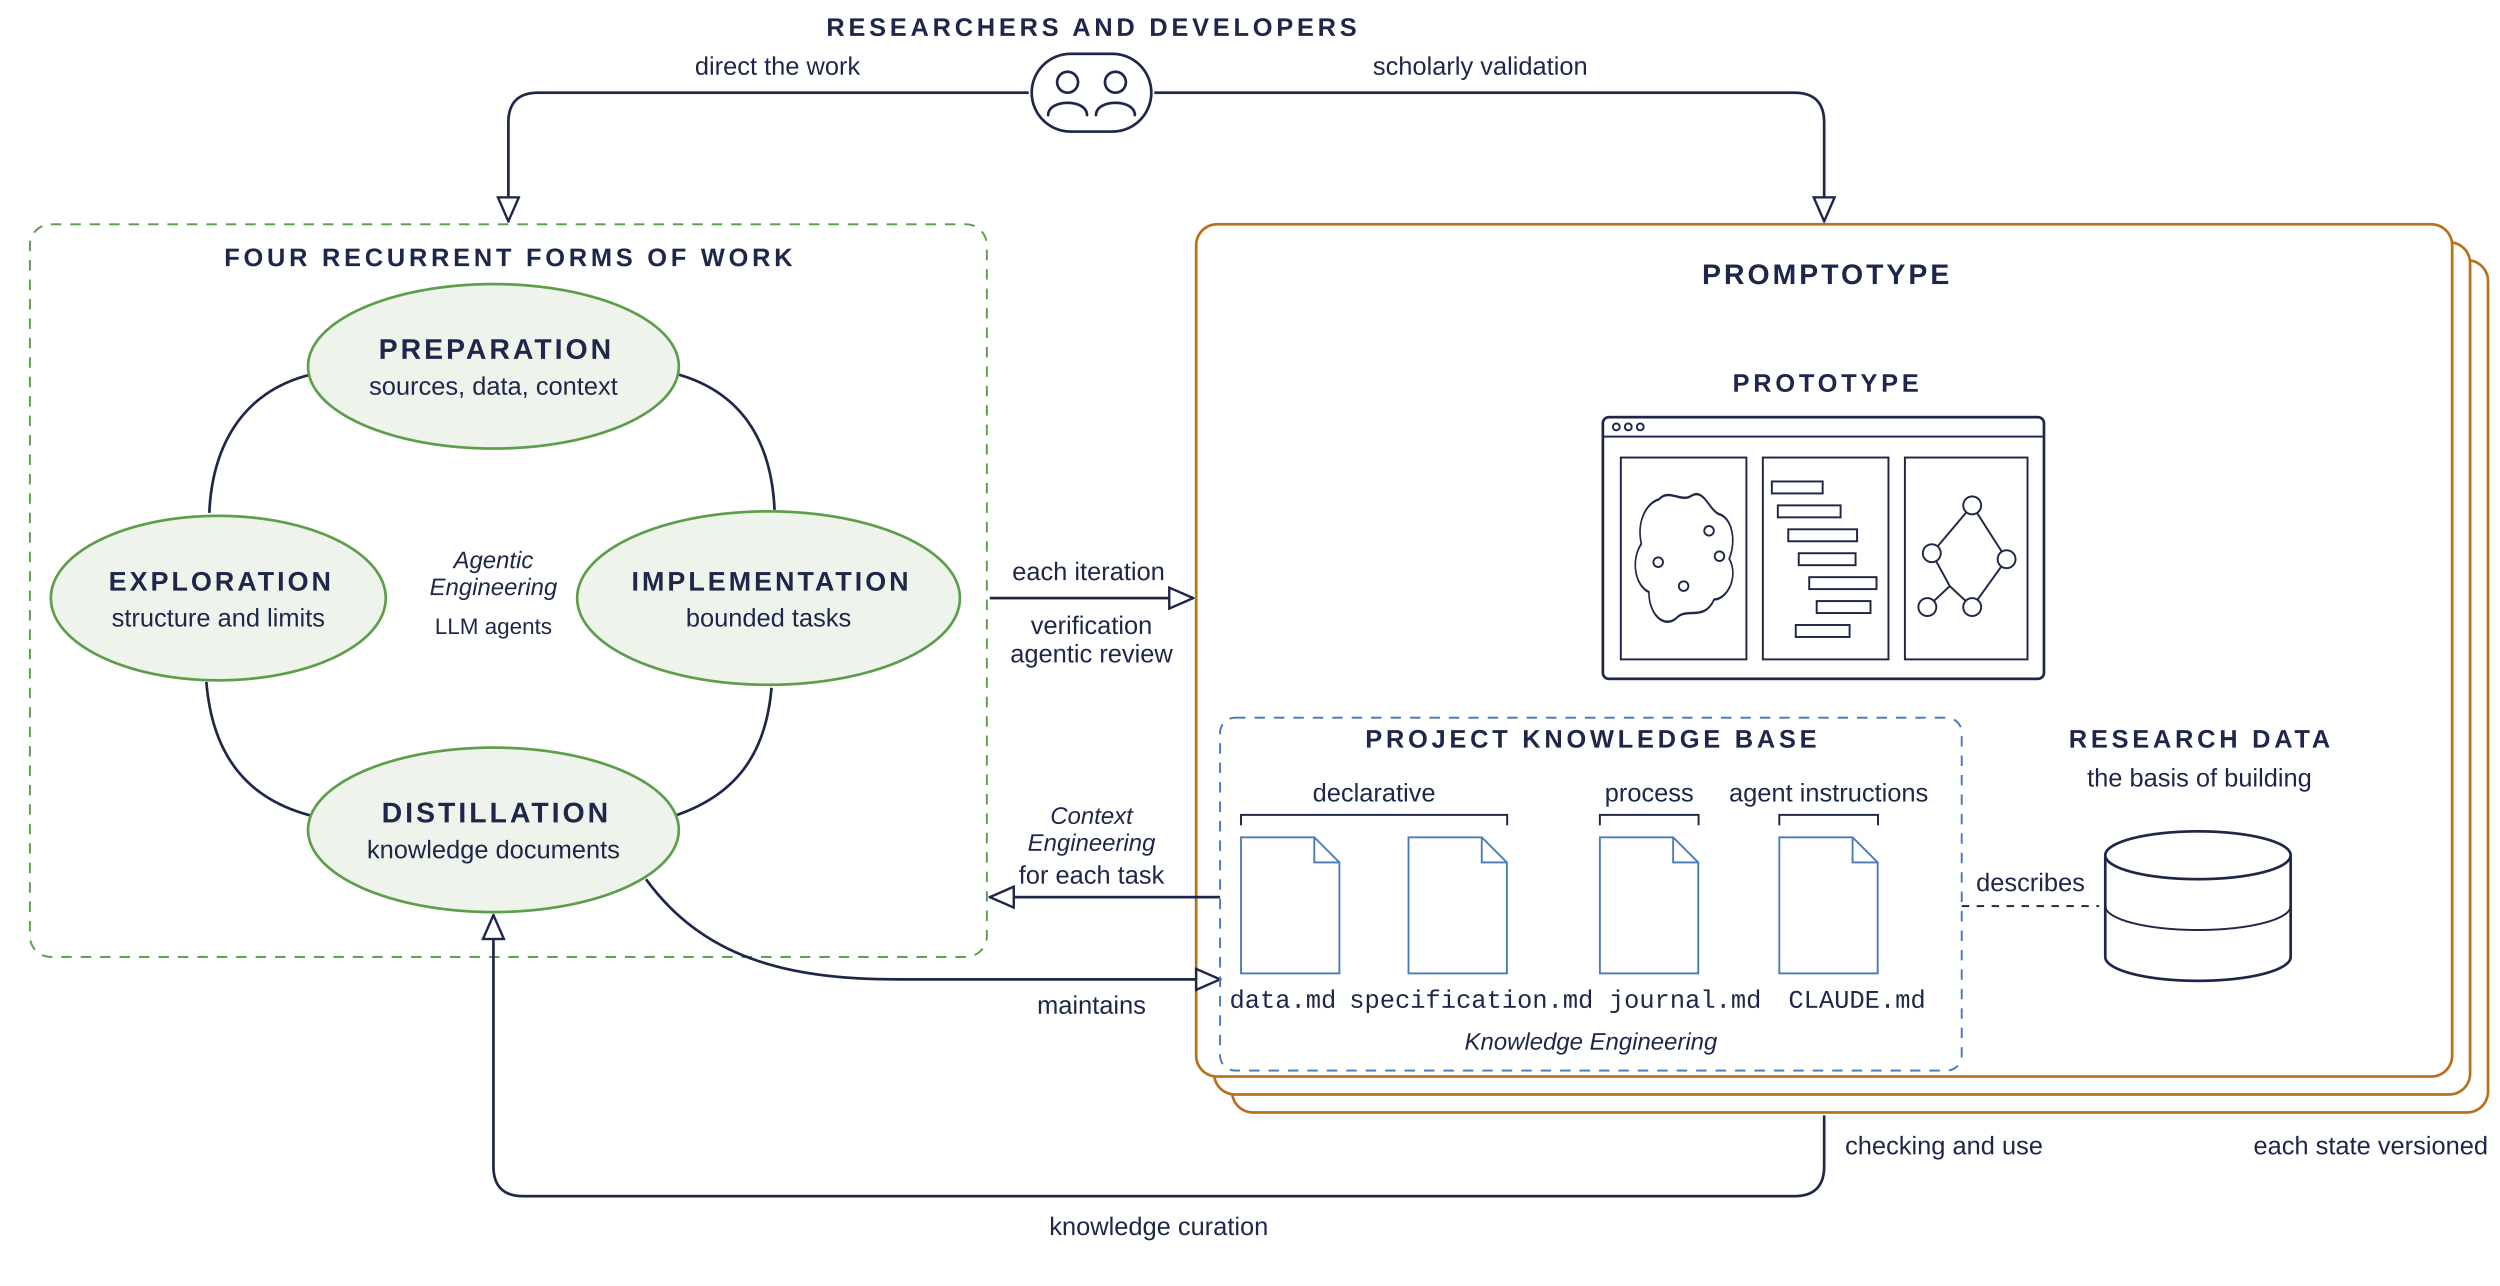
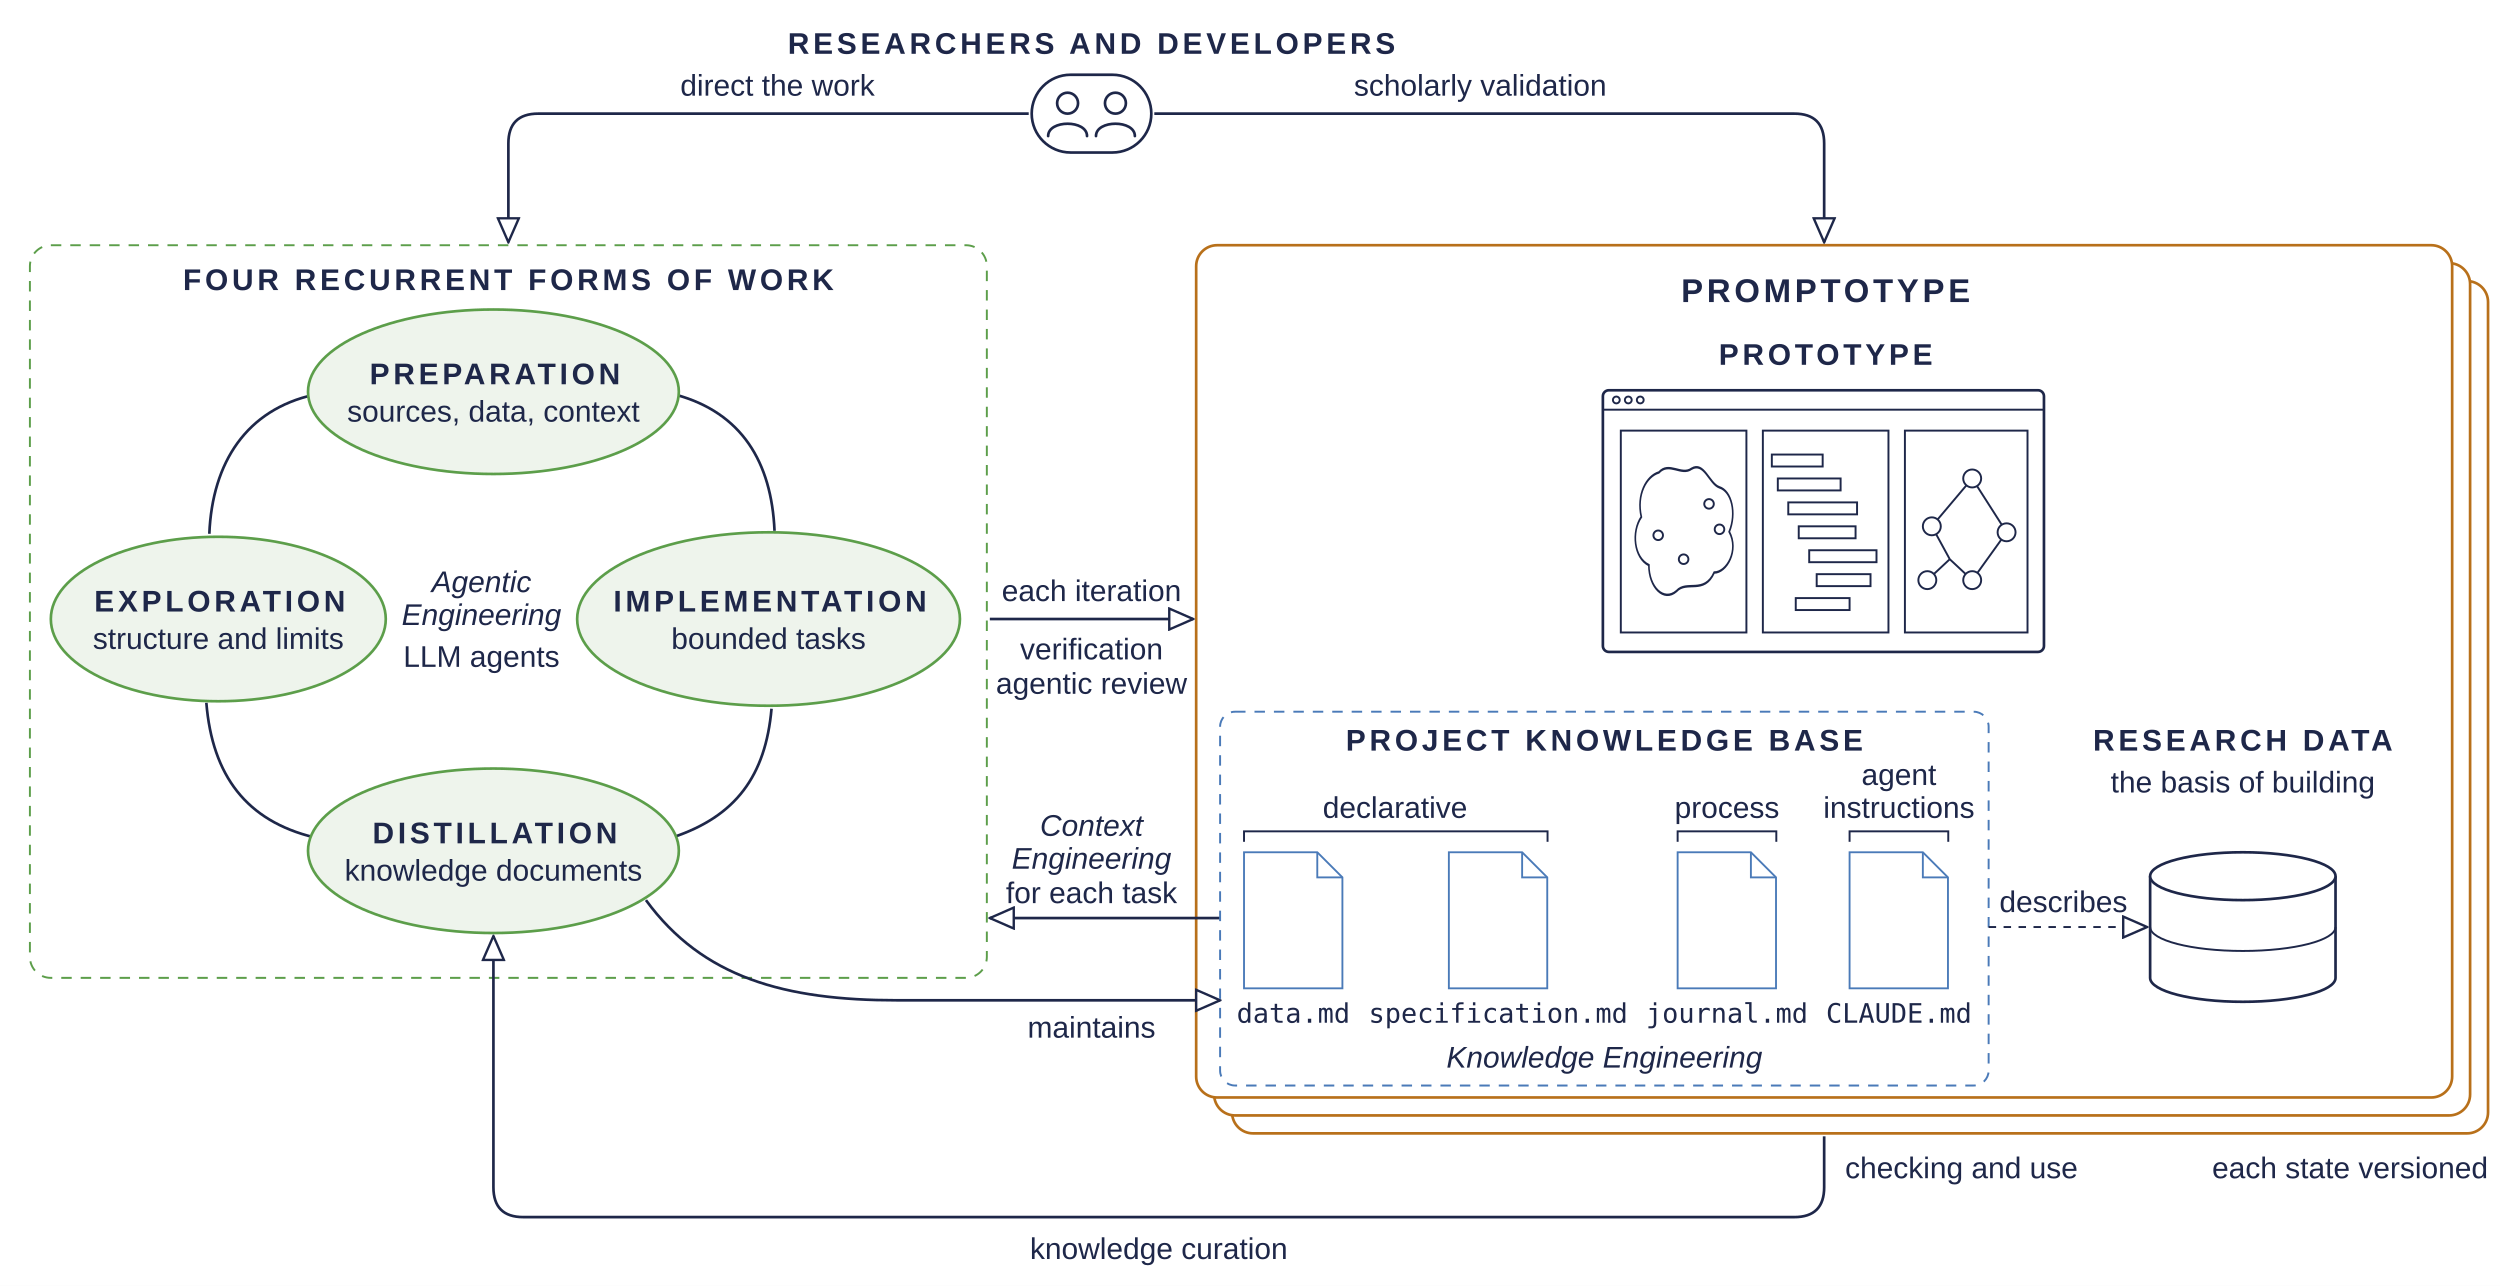
- <svg xmlns="http://www.w3.org/2000/svg" viewBox="0 0 1672 860" width="1672" height="860" role="img" aria-labelledby="pf-t pf-d">
+ <svg xmlns="http://www.w3.org/2000/svg" viewBox="0 -14 1672 860" width="1672" height="860" role="img" aria-labelledby="pf-t pf-d">
  <style>
    svg { color: #1e2749; background: #ffffff; }
    text { fill: #1e2749; font-family: Arial, Helvetica, sans-serif; text-anchor: middle; }
-     .head { font-size: 19px; font-weight: 700; letter-spacing: 2px; }
-     .sub { font-size: 17px; }
-     .eng { font-size: 16px; font-style: italic; }
-     .mono { font-family: Consolas, "Courier New", monospace; }
+     .head { font-size: 20px; font-weight: 700; letter-spacing: 2.5px; }
+     .title { font-size: 22px; }
+     .sub { font-size: 20px; }
+     .eng { font-size: 20px; font-style: italic; }
+     .mono { font-family: Consolas, Menlo, "DejaVu Sans Mono", "Courier New", monospace; font-size: 18px; }
    .start { text-anchor: start; }
+     .end { text-anchor: end; }
    .line { fill: none; stroke: #1e2749; stroke-width: 1.8; }
    .shape { fill: #ffffff; stroke: #1e2749; stroke-width: 1.8; }
    .thin { fill: none; stroke: #1e2749; stroke-width: 1.3; }
    .fill-surface { fill: #ffffff; }
    .person { fill: none; stroke: #1e2749; stroke-width: 1.8; stroke-linecap: round; }
    .cat-forms ellipse { stroke: #5c9e4a; fill: #eef4ec; }
    .cat-forms-frame { stroke: #5c9e4a; }
    .cat-proto { stroke: #b8701a; }
    .cat-base { stroke: #4a7ab8; fill: #edf2f8; }
    .kb-frame { fill: none; stroke: #4a7ab8; stroke-width: 1.3; stroke-dasharray: 7 6; }
  </style>
-   <rect width="1672" height="860" fill="#ffffff" />
+   <rect x="0" y="-14" width="1672" height="860" fill="#ffffff" />
  <defs>
    <marker id="pf-arrow" viewBox="0 0 18 16" refX="17" refY="8" markerWidth="18" markerHeight="16" markerUnits="userSpaceOnUse" orient="auto-start-reverse">
      <path d="M1,1 L17,8 L1,15 Z" class="fill-surface" stroke="currentColor" stroke-width="1.6" stroke-linejoin="miter" />
    </marker>
    <g id="pf-map">
      <path d="M22,4 C30,-2 40,6 48,2 C58,-2 62,10 70,12 C80,14 84,26 78,36 C86,46 76,58 66,58 C58,70 44,62 36,68 C26,74 14,66 14,54 C2,50 0,36 8,28 C4,16 12,6 22,4 Z" fill="none" />
    </g>
    <g id="pf-sheet">
      <path d="M0,0 H70 L94,24 V130 H0 Z" class="fill-surface" />
      <path d="M70,0 V24 H94" fill="none" />
    </g>
  </defs>
  <rect class="cat-forms-frame" x="20" y="150" width="640" height="490" rx="14" fill="none" stroke="currentColor" stroke-width="1.300" stroke-dasharray="7 6" />
  <rect x="824" y="174" width="840" height="570" rx="14" class="shape cat-proto" />
  <rect x="812" y="162" width="840" height="570" rx="14" class="shape cat-proto" />
  <rect x="800" y="150" width="840" height="570" rx="14" class="shape cat-proto" />
  <g class="line">
    <path d="M210,250 C165,260 142,295 140,343" />
    <path d="M138,456 C142,505 165,535 210,546" />
    <path d="M450,546 C492,532 512,505 516,460" />
    <path d="M518,341 C516,295 496,262 452,250" />
  </g>
  <g class="line" marker-end="url(#pf-arrow)">
    <path d="M662,400 H798" />
    <path d="M816,600 H662" />
    <path d="M432,588 C470,640 525,655 600,655 H816" />
    <path d="M1220,746 V780 Q1220,800 1200,800 H350 Q330,800 330,780 V612" />
    <path d="M688,62 H360 Q340,62 340,82 V148" />
    <path d="M772,62 H1200 Q1220,62 1220,82 V148" />
  </g>
-   <text class="head" x="730" y="24" style="font-size:17px;letter-spacing:2.500px">RESEARCHERS AND DEVELOPERS</text>
+   <text class="head" x="730" y="22">RESEARCHERS AND DEVELOPERS</text>
  <rect class="shape" x="690" y="36" width="80" height="52" rx="26" />
  <circle class="person" cx="714" cy="55" r="7" />
  <path class="person" d="M701,77 C701,66 727,66 727,77" />
  <circle class="person" cx="746" cy="55" r="7" />
  <path class="person" d="M733,77 C733,66 759,66 759,77" />
  <text class="sub" x="520" y="50">direct the work</text>
  <text class="sub" x="990" y="50">scholarly validation</text>
-   <text class="head" x="340" y="178" style="font-size:17px;letter-spacing:2.500px">FOUR RECURRENT FORMS OF WORK</text>
+   <text class="head" x="340" y="180">FOUR RECURRENT FORMS OF WORK</text>
  <g class="shape cat-forms">
-     <ellipse cx="330" cy="245" rx="124" ry="55" />
+     <ellipse cx="330" cy="248" rx="124" ry="55" />
    <ellipse cx="146" cy="400" rx="112" ry="55" />
    <ellipse cx="514" cy="400" rx="128" ry="58" />
    <ellipse cx="330" cy="555" rx="124" ry="55" />
  </g>
-   <text class="eng" x="330" y="380">Agentic</text>
-   <text class="eng" x="330" y="398">Engineering</text>
-   <text class="sub" x="330" y="424" style="font-size:15px">LLM agents</text>
-   <text class="head" x="331" y="240">PREPARATION</text>
-   <text class="sub" x="330" y="264" style="font-size:17px">sources, data, context</text>
-   <text class="head" x="147" y="395" style="font-size:18px">EXPLORATION</text>
-   <text class="sub" x="146" y="419" style="font-size:17px">structure and limits</text>
-   <text class="head" x="515" y="395" style="font-size:18px">IMPLEMENTATION</text>
-   <text class="sub" x="514" y="419" style="font-size:17px">bounded tasks</text>
+   <text class="head" x="331" y="243">PREPARATION</text>
+   <text class="sub" x="330" y="268">sources, data, context</text>
+   <text class="head" x="147" y="395">EXPLORATION</text>
+   <text class="sub" x="146" y="420">structure and limits</text>
+   <text class="head" x="515" y="395">IMPLEMENTATION</text>
+   <text class="sub" x="514" y="420">bounded tasks</text>
  <text class="head" x="331" y="550">DISTILLATION</text>
-   <text class="sub" x="330" y="574" style="font-size:17px">knowledge documents</text>
-   <text class="sub" x="728" y="388" style="font-size:17px">each iteration</text>
-   <text class="sub" x="730" y="424" style="font-size:17px">verification</text>
-   <text class="sub" x="730" y="443" style="font-size:17px">agentic review</text>
-   <text class="eng" x="730" y="551">Context</text>
-   <text class="eng" x="730" y="569">Engineering</text>
-   <text class="sub" x="730" y="591" style="font-size:17px">for each task</text>
-   <text class="sub" x="730" y="678" style="font-size:17px">maintains</text>
-   <text class="head" x="1221" y="190">PROMPTOTYPE</text>
-   <text class="head" x="1221" y="262" style="font-size:17px;letter-spacing:2.500px">PROTOTYPE</text>
-   <svg x="1067" y="274" width="305" height="185" viewBox="995 235 305 185">
-     <g class="shape">
-       <rect x="1000" y="240" width="295" height="175" rx="4" />
-     </g>
+   <text class="sub" x="330" y="575">knowledge documents</text>
+   <text class="eng" x="322" y="382">Agentic</text>
+   <text class="eng" x="322" y="404">Engineering</text>
+   <text class="sub" x="322" y="432">LLM agents</text>
+   <text class="sub" x="730" y="388">each iteration</text>
+   <text class="sub" x="730" y="427">verification</text>
+   <text class="sub" x="730" y="450">agentic review</text>
+   <text class="eng" x="730" y="545">Context</text>
+   <text class="eng" x="730" y="567">Engineering</text>
+   <text class="sub" x="730" y="590">for each task</text>
+   <text class="sub" x="730" y="680">maintains</text>
+   <text class="head title" x="1221" y="188">PROMPTOTYPE</text>
+   <text class="head" x="1221" y="230">PROTOTYPE</text>
+   <svg x="1067" y="242" width="305" height="185" viewBox="995 235 305 185">
+     <rect class="shape" x="1000" y="240" width="295" height="175" rx="4" />
    <g class="thin">
      <path d="M1000,253 H1295" />
      <circle cx="1009" cy="246.500" r="2.300" />
      <circle cx="1017" cy="246.500" r="2.300" />
      <circle cx="1025" cy="246.500" r="2.300" />
      <rect x="1012" y="267" width="84" height="135" />
      <rect x="1107" y="267" width="84" height="135" />
      <rect x="1202" y="267" width="82" height="135" />
      <use href="#pf-map" transform="translate(1019,290) scale(0.840,1.240)" />
      <circle cx="1037" cy="337" r="3.200" />
      <circle cx="1071" cy="316" r="3.200" />
      <circle cx="1054" cy="353" r="3.200" />
      <circle cx="1078" cy="333" r="3.200" />
      <rect x="1113" y="283" width="34" height="8" />
      <rect x="1117" y="299" width="42" height="8" />
      <rect x="1124" y="315" width="46" height="8" />
      <rect x="1131" y="331" width="38" height="8" />
      <rect x="1138" y="347" width="45" height="8" />
      <rect x="1143" y="363" width="36" height="8" />
      <rect x="1129" y="379" width="36" height="8" />
      <path d="M1247,299 L1220,331 L1232,353 L1217,367 M1247,299 L1270,335 L1247,367 L1232,353" />
      <circle cx="1247" cy="299" r="6" class="fill-surface" />
      <circle cx="1220" cy="331" r="6" class="fill-surface" />
      <circle cx="1270" cy="335" r="6" class="fill-surface" />
      <circle cx="1217" cy="367" r="6" class="fill-surface" />
      <circle cx="1247" cy="367" r="6" class="fill-surface" />
    </g>
  </svg>
-   <rect class="kb-frame" x="816" y="480" width="496" height="236" rx="10" />
-   <text class="head" x="1064" y="500" style="font-size:17px;letter-spacing:2.500px">PROJECT KNOWLEDGE BASE</text>
-   <text class="sub" x="919" y="536" style="font-size:17px">declarative</text>
-   <text class="sub" x="1103" y="536" style="font-size:17px">process</text>
-   <text class="sub" x="1223" y="536" style="font-size:17px">agent instructions</text>
+   <rect class="kb-frame" x="816" y="462" width="514" height="250" rx="10" />
+   <text class="head" x="1073" y="488">PROJECT KNOWLEDGE BASE</text>
+   <text class="sub" x="933" y="533">declarative</text>
+   <text class="sub" x="1155" y="533">process</text>
+   <text class="sub" x="1270" y="511">agent</text>
+   <text class="sub" x="1270" y="533">instructions</text>
  <g class="thin">
-     <path d="M830,552 V545 H1008 V552 M1070,552 V545 H1136 V552 M1190,552 V545 H1256 V552" />
+     <path d="M832,549 V542 H1035 V549 M1122,549 V542 H1188 V549 M1237,549 V542 H1303 V549" />
  </g>
  <g class="shape cat-base" stroke-linejoin="miter">
-     <use href="#pf-sheet" transform="translate(830,560) scale(0.700)" />
-     <use href="#pf-sheet" transform="translate(942,560) scale(0.700)" />
-     <use href="#pf-sheet" transform="translate(1070,560) scale(0.700)" />
-     <use href="#pf-sheet" transform="translate(1190,560) scale(0.700)" />
+     <use href="#pf-sheet" transform="translate(832,556) scale(0.700)" />
+     <use href="#pf-sheet" transform="translate(969,556) scale(0.700)" />
+     <use href="#pf-sheet" transform="translate(1122,556) scale(0.700)" />
+     <use href="#pf-sheet" transform="translate(1237,556) scale(0.700)" />
  </g>
-   <text class="mono" x="858" y="674" style="font-size:17px">data.md</text>
-   <text class="mono" x="984" y="674" style="font-size:17px">specification.md</text>
-   <text class="mono" x="1127" y="674" style="font-size:17px">journal.md</text>
-   <text class="mono" x="1242" y="674" style="font-size:17px">CLAUDE.md</text>
-   <text class="eng" x="1064" y="702">Knowledge Engineering</text>
-   <text class="head" x="1471" y="500" style="font-size:17px;letter-spacing:2.500px">RESEARCH DATA</text>
-   <text class="sub" x="1471" y="526" style="font-size:17px">the basis of building</text>
+   <text class="mono" x="865" y="670">data.md</text>
+   <text class="mono" x="1002" y="670">specification.md</text>
+   <text class="mono" x="1155" y="670">journal.md</text>
+   <text class="mono" x="1270" y="670">CLAUDE.md</text>
+   <text class="eng" x="1073" y="700">Knowledge Engineering</text>
+   <text class="head" x="1500" y="488">RESEARCH DATA</text>
+   <text class="sub" x="1500" y="516">the basis of building</text>
  <g class="shape">
-     <path d="M1408,572 V640 A62,16 0 0 0 1532,640 V572" />
-     <ellipse cx="1470" cy="572" rx="62" ry="16" />
+     <path d="M1438,572 V640 A62,16 0 0 0 1562,640 V572" />
+     <ellipse cx="1500" cy="572" rx="62" ry="16" />
  </g>
-   <path class="thin" d="M1408,606 A62,16 0 0 0 1532,606" />
-   <path class="thin" d="M1312,606 H1404" stroke-dasharray="5 5" />
-   <text class="sub" x="1358" y="596" style="font-size:17px">describes</text>
-   <text class="sub start" x="1234" y="772" style="font-size:17px">checking and use</text>
-   <text class="sub" x="1664" y="772" style="font-size:17px;text-anchor:end">each state versioned</text>
-   <text class="sub" x="775" y="826">knowledge curation</text>
+   <path class="thin" d="M1438,606 A62,16 0 0 0 1562,606" />
+   <path class="thin" d="M1330,606 H1436" stroke-dasharray="5 5" marker-end="url(#pf-arrow)" />
+   <text class="sub" x="1380" y="596">describes</text>
+   <text class="sub start" x="1234" y="774">checking and use</text>
+   <text class="sub end" x="1664" y="774">each state versioned</text>
+   <text class="sub" x="775" y="828">knowledge curation</text>
</svg>
